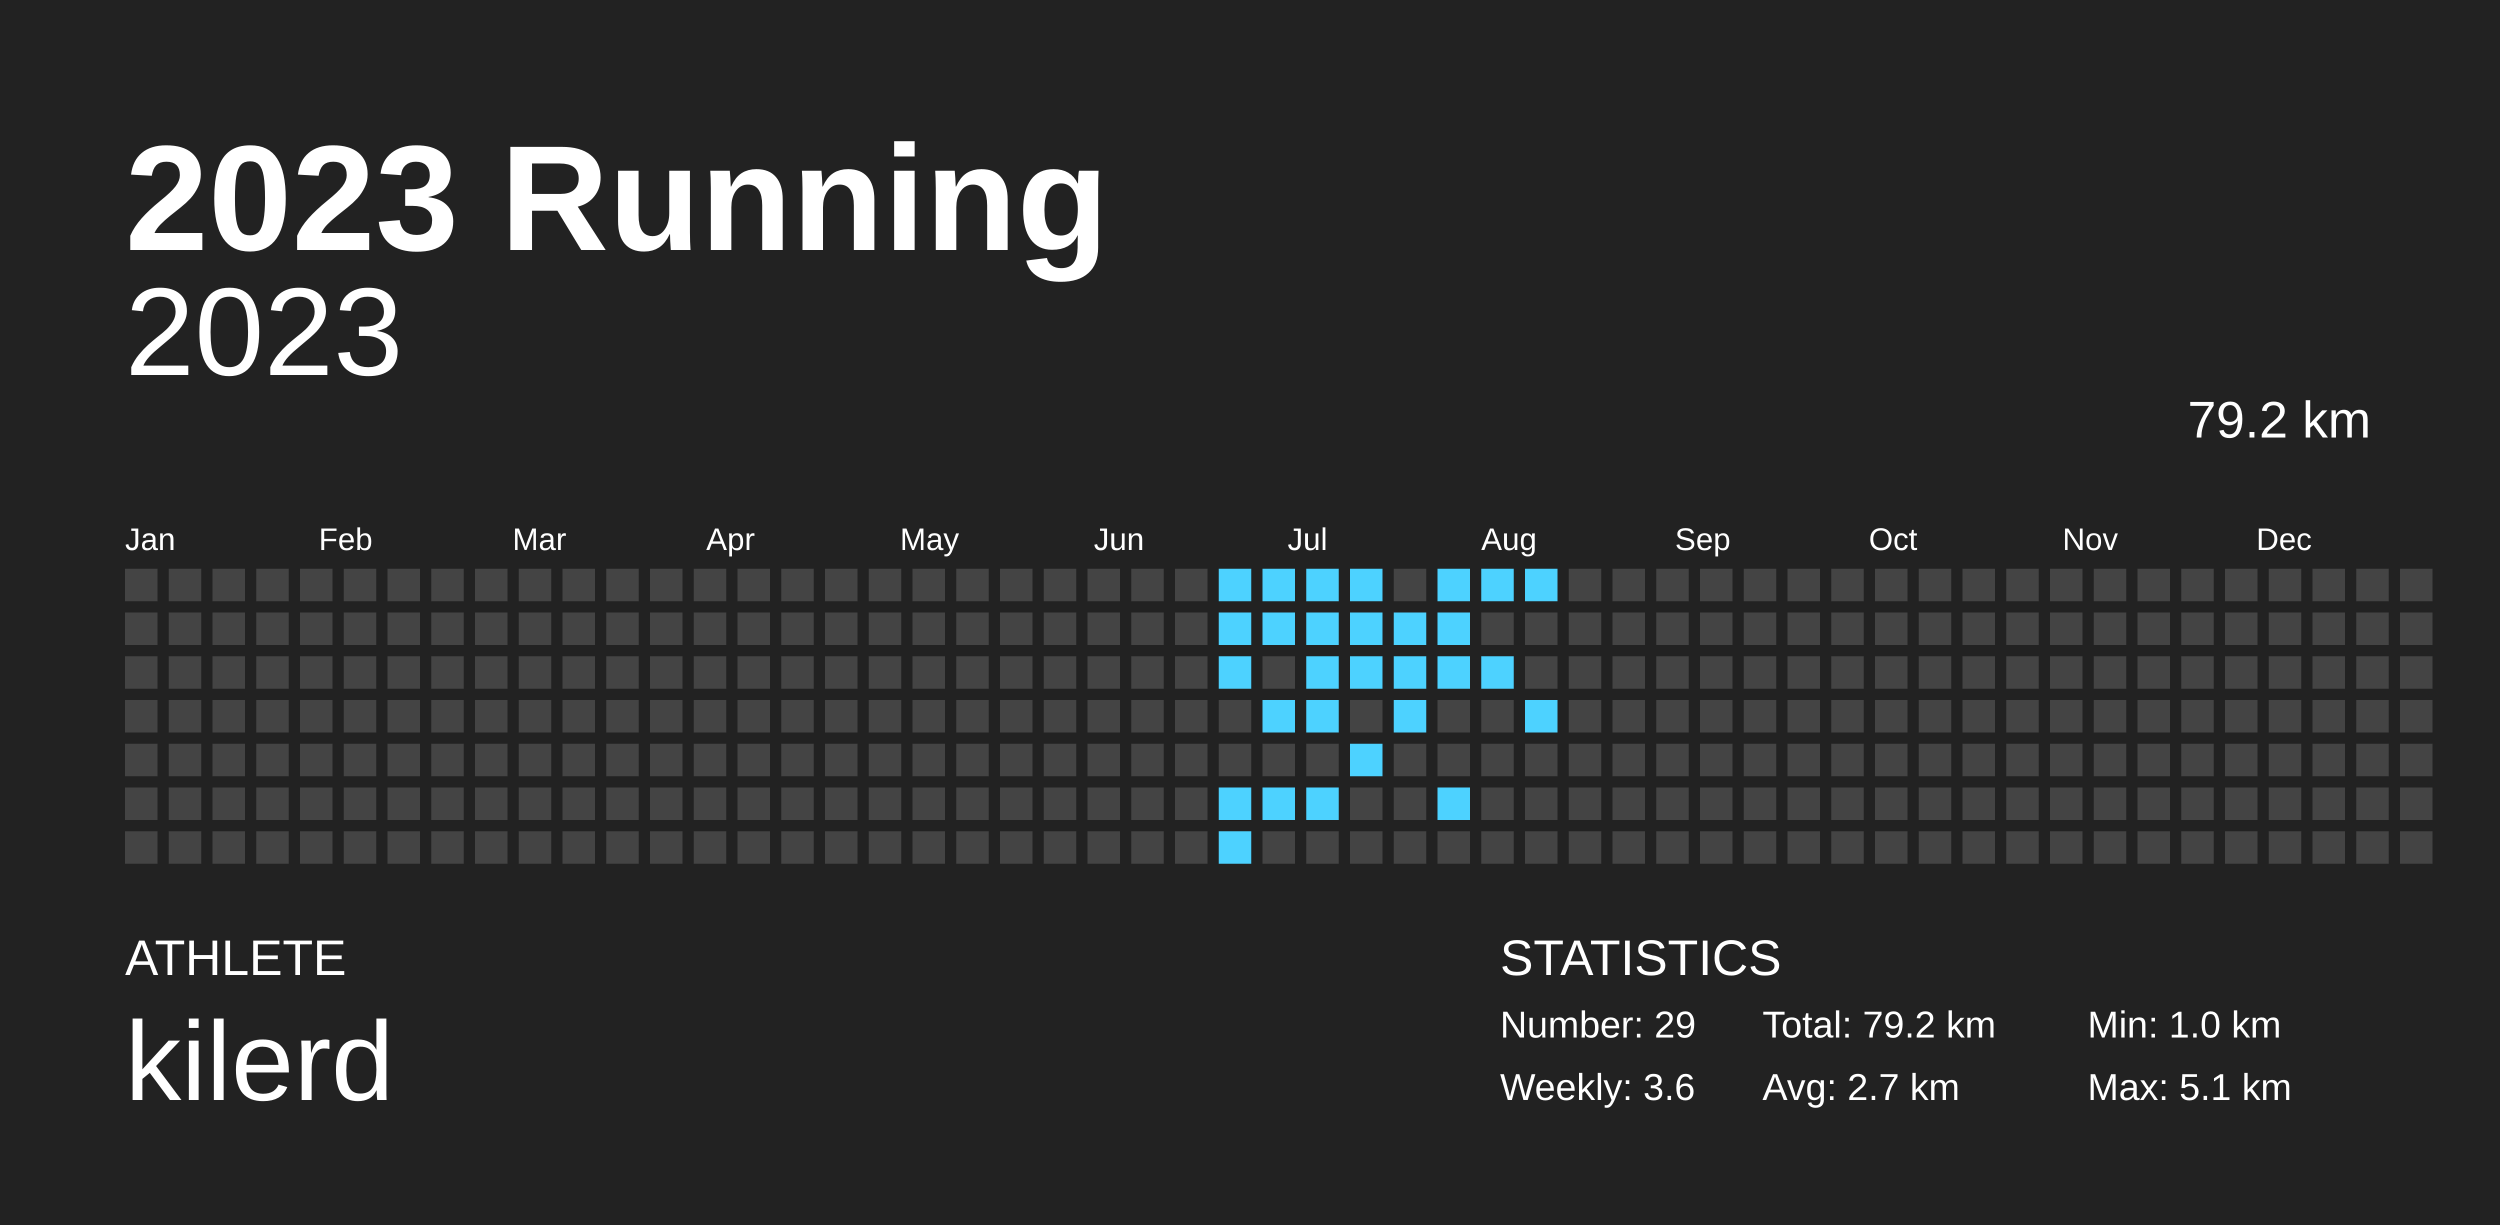
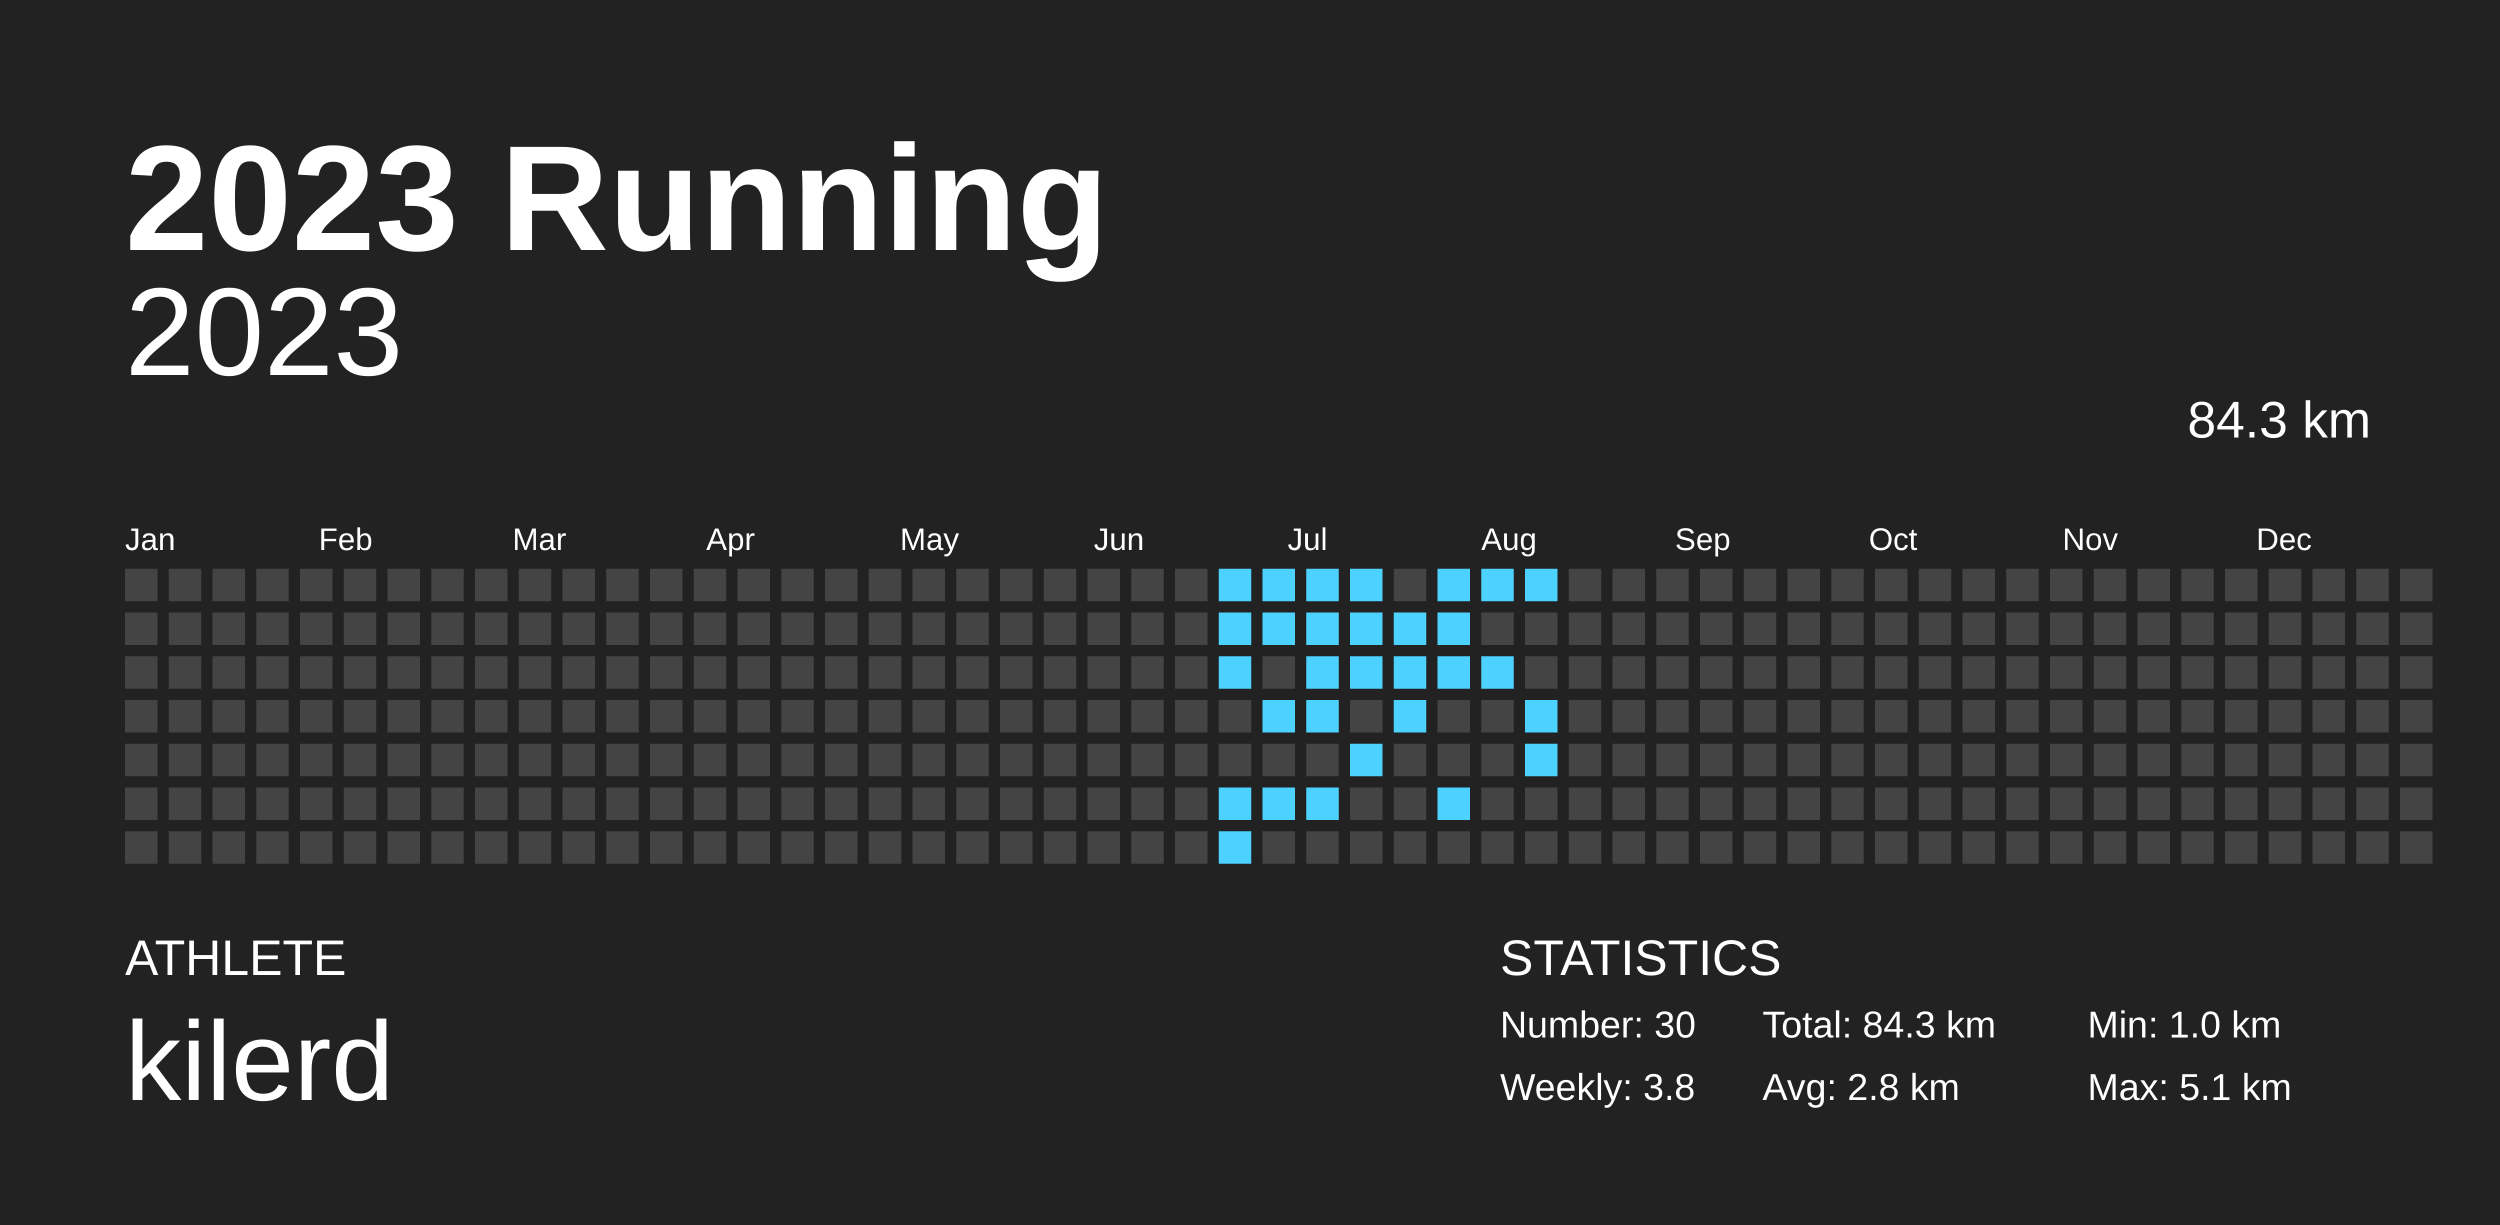
<svg xmlns="http://www.w3.org/2000/svg" baseProfile="full" height="98mm" version="1.1" viewBox="0,0,200,98" width="200mm">
  <defs />
  <rect fill="#222222" height="98" width="200" x="0" y="0" />
  <text fill="#FFFFFF" style="font-size:12px; font-family:Arial; font-weight:bold;" x="10" y="20">2023 Running</text>
  <text fill="#FFFFFF" style="font-size:4px; font-family:Arial" x="10" y="78">ATHLETE</text>
  <text fill="#FFFFFF" style="font-size:9px; font-family:Arial" x="10" y="88">kilerd</text>
  <text fill="#FFFFFF" style="font-size:4px; font-family:Arial" x="120" y="78">STATISTICS</text>
-   <text fill="#FFFFFF" style="font-size:3px; font-family:Arial" x="120" y="83">Number: 29</text>
-   <text fill="#FFFFFF" style="font-size:3px; font-family:Arial" x="120" y="88">Weekly: 3.6</text>
-   <text fill="#FFFFFF" style="font-size:3px; font-family:Arial" x="141" y="83">Total: 79.2 km</text>
-   <text fill="#FFFFFF" style="font-size:3px; font-family:Arial" x="141" y="88">Avg: 2.7 km</text>
+   <text fill="#FFFFFF" style="font-size:3px; font-family:Arial" x="120" y="83">Number: 30</text>
+   <text fill="#FFFFFF" style="font-size:3px; font-family:Arial" x="120" y="88">Weekly: 3.8</text>
+   <text fill="#FFFFFF" style="font-size:3px; font-family:Arial" x="141" y="83">Total: 84.3 km</text>
+   <text fill="#FFFFFF" style="font-size:3px; font-family:Arial" x="141" y="88">Avg: 2.8 km</text>
  <text fill="#FFFFFF" style="font-size:3px; font-family:Arial" x="167" y="83">Min: 1.0 km</text>
  <text fill="#FFFFFF" style="font-size:3px; font-family:Arial" x="167" y="88">Max: 5.1 km</text>
  <text alignment-baseline="hanging" fill="#FFFFFF" style="font-size:10.0px; font-family:Arial;" x="10" y="30">2023</text>
-   <text alignment-baseline="hanging" fill="#FFFFFF" style="font-size:4.125px; font-family:Arial;" x="175" y="35">79.2 km</text>
+   <text alignment-baseline="hanging" fill="#FFFFFF" style="font-size:4.125px; font-family:Arial;" x="175" y="35">84.3 km</text>
  <text fill="#FFFFFF" style="font-size:2.5px; font-family:Arial" x="10.0" y="44">Jan</text>
  <text fill="#FFFFFF" style="font-size:2.5px; font-family:Arial" x="25.5" y="44">Feb</text>
  <text fill="#FFFFFF" style="font-size:2.5px; font-family:Arial" x="41.0" y="44">Mar</text>
  <text fill="#FFFFFF" style="font-size:2.5px; font-family:Arial" x="56.5" y="44">Apr</text>
  <text fill="#FFFFFF" style="font-size:2.5px; font-family:Arial" x="72.0" y="44">May</text>
  <text fill="#FFFFFF" style="font-size:2.5px; font-family:Arial" x="87.5" y="44">Jun</text>
  <text fill="#FFFFFF" style="font-size:2.5px; font-family:Arial" x="103.0" y="44">Jul</text>
  <text fill="#FFFFFF" style="font-size:2.5px; font-family:Arial" x="118.5" y="44">Aug</text>
  <text fill="#FFFFFF" style="font-size:2.5px; font-family:Arial" x="134.0" y="44">Sep</text>
  <text fill="#FFFFFF" style="font-size:2.5px; font-family:Arial" x="149.5" y="44">Oct</text>
  <text fill="#FFFFFF" style="font-size:2.5px; font-family:Arial" x="165.0" y="44">Nov</text>
  <text fill="#FFFFFF" style="font-size:2.5px; font-family:Arial" x="180.5" y="44">Dec</text>
  <rect fill="#444444" height="2.6" width="2.6" x="10.0" y="45.5" />
  <rect fill="#444444" height="2.6" width="2.6" x="10.0" y="49.0" />
  <rect fill="#444444" height="2.6" width="2.6" x="10.0" y="52.5" />
  <rect fill="#444444" height="2.6" width="2.6" x="10.0" y="56.0" />
  <rect fill="#444444" height="2.6" width="2.6" x="10.0" y="59.5" />
  <rect fill="#444444" height="2.6" width="2.6" x="10.0" y="63.0" />
  <rect fill="#444444" height="2.6" width="2.6" x="10.0" y="66.5" />
  <rect fill="#444444" height="2.6" width="2.6" x="13.5" y="45.5" />
  <rect fill="#444444" height="2.6" width="2.6" x="13.5" y="49.0" />
  <rect fill="#444444" height="2.6" width="2.6" x="13.5" y="52.5" />
  <rect fill="#444444" height="2.6" width="2.6" x="13.5" y="56.0" />
  <rect fill="#444444" height="2.6" width="2.6" x="13.5" y="59.5" />
  <rect fill="#444444" height="2.6" width="2.6" x="13.5" y="63.0" />
  <rect fill="#444444" height="2.6" width="2.6" x="13.5" y="66.5" />
  <rect fill="#444444" height="2.6" width="2.6" x="17.0" y="45.5" />
  <rect fill="#444444" height="2.6" width="2.6" x="17.0" y="49.0" />
  <rect fill="#444444" height="2.6" width="2.6" x="17.0" y="52.5" />
  <rect fill="#444444" height="2.6" width="2.6" x="17.0" y="56.0" />
  <rect fill="#444444" height="2.6" width="2.6" x="17.0" y="59.5" />
  <rect fill="#444444" height="2.6" width="2.6" x="17.0" y="63.0" />
  <rect fill="#444444" height="2.6" width="2.6" x="17.0" y="66.5" />
  <rect fill="#444444" height="2.6" width="2.6" x="20.5" y="45.5" />
  <rect fill="#444444" height="2.6" width="2.6" x="20.5" y="49.0" />
  <rect fill="#444444" height="2.6" width="2.6" x="20.5" y="52.5" />
  <rect fill="#444444" height="2.6" width="2.6" x="20.5" y="56.0" />
  <rect fill="#444444" height="2.6" width="2.6" x="20.5" y="59.5" />
  <rect fill="#444444" height="2.6" width="2.6" x="20.5" y="63.0" />
  <rect fill="#444444" height="2.6" width="2.6" x="20.5" y="66.5" />
  <rect fill="#444444" height="2.6" width="2.6" x="24.0" y="45.5" />
  <rect fill="#444444" height="2.6" width="2.6" x="24.0" y="49.0" />
  <rect fill="#444444" height="2.6" width="2.6" x="24.0" y="52.5" />
  <rect fill="#444444" height="2.6" width="2.6" x="24.0" y="56.0" />
  <rect fill="#444444" height="2.6" width="2.6" x="24.0" y="59.5" />
  <rect fill="#444444" height="2.6" width="2.6" x="24.0" y="63.0" />
  <rect fill="#444444" height="2.6" width="2.6" x="24.0" y="66.5" />
  <rect fill="#444444" height="2.6" width="2.6" x="27.5" y="45.5" />
  <rect fill="#444444" height="2.6" width="2.6" x="27.5" y="49.0" />
  <rect fill="#444444" height="2.6" width="2.6" x="27.5" y="52.5" />
  <rect fill="#444444" height="2.6" width="2.6" x="27.5" y="56.0" />
  <rect fill="#444444" height="2.6" width="2.6" x="27.5" y="59.5" />
  <rect fill="#444444" height="2.6" width="2.6" x="27.5" y="63.0" />
  <rect fill="#444444" height="2.6" width="2.6" x="27.5" y="66.5" />
  <rect fill="#444444" height="2.6" width="2.6" x="31.0" y="45.5" />
  <rect fill="#444444" height="2.6" width="2.6" x="31.0" y="49.0" />
  <rect fill="#444444" height="2.6" width="2.6" x="31.0" y="52.5" />
  <rect fill="#444444" height="2.6" width="2.6" x="31.0" y="56.0" />
  <rect fill="#444444" height="2.6" width="2.6" x="31.0" y="59.5" />
  <rect fill="#444444" height="2.6" width="2.6" x="31.0" y="63.0" />
  <rect fill="#444444" height="2.6" width="2.6" x="31.0" y="66.5" />
  <rect fill="#444444" height="2.6" width="2.6" x="34.5" y="45.5" />
  <rect fill="#444444" height="2.6" width="2.6" x="34.5" y="49.0" />
  <rect fill="#444444" height="2.6" width="2.6" x="34.5" y="52.5" />
  <rect fill="#444444" height="2.6" width="2.6" x="34.5" y="56.0" />
  <rect fill="#444444" height="2.6" width="2.6" x="34.5" y="59.5" />
  <rect fill="#444444" height="2.6" width="2.6" x="34.5" y="63.0" />
  <rect fill="#444444" height="2.6" width="2.6" x="34.5" y="66.5" />
  <rect fill="#444444" height="2.6" width="2.6" x="38.0" y="45.5" />
  <rect fill="#444444" height="2.6" width="2.6" x="38.0" y="49.0" />
  <rect fill="#444444" height="2.6" width="2.6" x="38.0" y="52.5" />
  <rect fill="#444444" height="2.6" width="2.6" x="38.0" y="56.0" />
  <rect fill="#444444" height="2.6" width="2.6" x="38.0" y="59.5" />
  <rect fill="#444444" height="2.6" width="2.6" x="38.0" y="63.0" />
  <rect fill="#444444" height="2.6" width="2.6" x="38.0" y="66.5" />
  <rect fill="#444444" height="2.6" width="2.6" x="41.5" y="45.5" />
  <rect fill="#444444" height="2.6" width="2.6" x="41.5" y="49.0" />
  <rect fill="#444444" height="2.6" width="2.6" x="41.5" y="52.5" />
  <rect fill="#444444" height="2.6" width="2.6" x="41.5" y="56.0" />
  <rect fill="#444444" height="2.6" width="2.6" x="41.5" y="59.5" />
  <rect fill="#444444" height="2.6" width="2.6" x="41.5" y="63.0" />
  <rect fill="#444444" height="2.6" width="2.6" x="41.5" y="66.5" />
  <rect fill="#444444" height="2.6" width="2.6" x="45.0" y="45.5" />
  <rect fill="#444444" height="2.6" width="2.6" x="45.0" y="49.0" />
  <rect fill="#444444" height="2.6" width="2.6" x="45.0" y="52.5" />
  <rect fill="#444444" height="2.6" width="2.6" x="45.0" y="56.0" />
  <rect fill="#444444" height="2.6" width="2.6" x="45.0" y="59.5" />
  <rect fill="#444444" height="2.6" width="2.6" x="45.0" y="63.0" />
  <rect fill="#444444" height="2.6" width="2.6" x="45.0" y="66.5" />
  <rect fill="#444444" height="2.6" width="2.6" x="48.5" y="45.5" />
  <rect fill="#444444" height="2.6" width="2.6" x="48.5" y="49.0" />
  <rect fill="#444444" height="2.6" width="2.6" x="48.5" y="52.5" />
  <rect fill="#444444" height="2.6" width="2.6" x="48.5" y="56.0" />
  <rect fill="#444444" height="2.6" width="2.6" x="48.5" y="59.5" />
  <rect fill="#444444" height="2.6" width="2.6" x="48.5" y="63.0" />
  <rect fill="#444444" height="2.6" width="2.6" x="48.5" y="66.5" />
  <rect fill="#444444" height="2.6" width="2.6" x="52.0" y="45.5" />
  <rect fill="#444444" height="2.6" width="2.6" x="52.0" y="49.0" />
  <rect fill="#444444" height="2.6" width="2.6" x="52.0" y="52.5" />
  <rect fill="#444444" height="2.6" width="2.6" x="52.0" y="56.0" />
  <rect fill="#444444" height="2.6" width="2.6" x="52.0" y="59.5" />
  <rect fill="#444444" height="2.6" width="2.6" x="52.0" y="63.0" />
  <rect fill="#444444" height="2.6" width="2.6" x="52.0" y="66.5" />
  <rect fill="#444444" height="2.6" width="2.6" x="55.5" y="45.5" />
  <rect fill="#444444" height="2.6" width="2.6" x="55.5" y="49.0" />
  <rect fill="#444444" height="2.6" width="2.6" x="55.5" y="52.5" />
  <rect fill="#444444" height="2.6" width="2.6" x="55.5" y="56.0" />
  <rect fill="#444444" height="2.6" width="2.6" x="55.5" y="59.5" />
  <rect fill="#444444" height="2.6" width="2.6" x="55.5" y="63.0" />
  <rect fill="#444444" height="2.6" width="2.6" x="55.5" y="66.5" />
  <rect fill="#444444" height="2.6" width="2.6" x="59.0" y="45.5" />
  <rect fill="#444444" height="2.6" width="2.6" x="59.0" y="49.0" />
  <rect fill="#444444" height="2.6" width="2.6" x="59.0" y="52.5" />
  <rect fill="#444444" height="2.6" width="2.6" x="59.0" y="56.0" />
  <rect fill="#444444" height="2.6" width="2.6" x="59.0" y="59.5" />
  <rect fill="#444444" height="2.6" width="2.6" x="59.0" y="63.0" />
  <rect fill="#444444" height="2.6" width="2.6" x="59.0" y="66.5" />
  <rect fill="#444444" height="2.6" width="2.6" x="62.5" y="45.5" />
  <rect fill="#444444" height="2.6" width="2.6" x="62.5" y="49.0" />
  <rect fill="#444444" height="2.6" width="2.6" x="62.5" y="52.5" />
  <rect fill="#444444" height="2.6" width="2.6" x="62.5" y="56.0" />
  <rect fill="#444444" height="2.6" width="2.6" x="62.5" y="59.5" />
  <rect fill="#444444" height="2.6" width="2.6" x="62.5" y="63.0" />
  <rect fill="#444444" height="2.6" width="2.6" x="62.5" y="66.5" />
  <rect fill="#444444" height="2.6" width="2.6" x="66.0" y="45.5" />
  <rect fill="#444444" height="2.6" width="2.6" x="66.0" y="49.0" />
  <rect fill="#444444" height="2.6" width="2.6" x="66.0" y="52.5" />
  <rect fill="#444444" height="2.6" width="2.6" x="66.0" y="56.0" />
  <rect fill="#444444" height="2.6" width="2.6" x="66.0" y="59.5" />
  <rect fill="#444444" height="2.6" width="2.6" x="66.0" y="63.0" />
  <rect fill="#444444" height="2.6" width="2.6" x="66.0" y="66.5" />
  <rect fill="#444444" height="2.6" width="2.6" x="69.5" y="45.5" />
  <rect fill="#444444" height="2.6" width="2.6" x="69.5" y="49.0" />
  <rect fill="#444444" height="2.6" width="2.6" x="69.5" y="52.5" />
  <rect fill="#444444" height="2.6" width="2.6" x="69.5" y="56.0" />
  <rect fill="#444444" height="2.6" width="2.6" x="69.5" y="59.5" />
  <rect fill="#444444" height="2.6" width="2.6" x="69.5" y="63.0" />
  <rect fill="#444444" height="2.6" width="2.6" x="69.5" y="66.5" />
  <rect fill="#444444" height="2.6" width="2.6" x="73.0" y="45.5" />
  <rect fill="#444444" height="2.6" width="2.6" x="73.0" y="49.0" />
  <rect fill="#444444" height="2.6" width="2.6" x="73.0" y="52.5" />
  <rect fill="#444444" height="2.6" width="2.6" x="73.0" y="56.0" />
  <rect fill="#444444" height="2.6" width="2.6" x="73.0" y="59.5" />
  <rect fill="#444444" height="2.6" width="2.6" x="73.0" y="63.0" />
  <rect fill="#444444" height="2.6" width="2.6" x="73.0" y="66.5" />
  <rect fill="#444444" height="2.6" width="2.6" x="76.5" y="45.5" />
  <rect fill="#444444" height="2.6" width="2.6" x="76.5" y="49.0" />
  <rect fill="#444444" height="2.6" width="2.6" x="76.5" y="52.5" />
  <rect fill="#444444" height="2.6" width="2.6" x="76.5" y="56.0" />
  <rect fill="#444444" height="2.6" width="2.6" x="76.5" y="59.5" />
  <rect fill="#444444" height="2.6" width="2.6" x="76.5" y="63.0" />
  <rect fill="#444444" height="2.6" width="2.6" x="76.5" y="66.5" />
  <rect fill="#444444" height="2.6" width="2.6" x="80.0" y="45.5" />
  <rect fill="#444444" height="2.6" width="2.6" x="80.0" y="49.0" />
  <rect fill="#444444" height="2.6" width="2.6" x="80.0" y="52.5" />
  <rect fill="#444444" height="2.6" width="2.6" x="80.0" y="56.0" />
  <rect fill="#444444" height="2.6" width="2.6" x="80.0" y="59.5" />
  <rect fill="#444444" height="2.6" width="2.6" x="80.0" y="63.0" />
  <rect fill="#444444" height="2.6" width="2.6" x="80.0" y="66.5" />
  <rect fill="#444444" height="2.6" width="2.6" x="83.5" y="45.5" />
  <rect fill="#444444" height="2.6" width="2.6" x="83.5" y="49.0" />
  <rect fill="#444444" height="2.6" width="2.6" x="83.5" y="52.5" />
  <rect fill="#444444" height="2.6" width="2.6" x="83.5" y="56.0" />
  <rect fill="#444444" height="2.6" width="2.6" x="83.5" y="59.5" />
  <rect fill="#444444" height="2.6" width="2.6" x="83.5" y="63.0" />
  <rect fill="#444444" height="2.6" width="2.6" x="83.5" y="66.5" />
  <rect fill="#444444" height="2.6" width="2.6" x="87.0" y="45.5" />
  <rect fill="#444444" height="2.6" width="2.6" x="87.0" y="49.0" />
  <rect fill="#444444" height="2.6" width="2.6" x="87.0" y="52.5" />
  <rect fill="#444444" height="2.6" width="2.6" x="87.0" y="56.0" />
  <rect fill="#444444" height="2.6" width="2.6" x="87.0" y="59.5" />
  <rect fill="#444444" height="2.6" width="2.6" x="87.0" y="63.0" />
  <rect fill="#444444" height="2.6" width="2.6" x="87.0" y="66.5" />
  <rect fill="#444444" height="2.6" width="2.6" x="90.5" y="45.5" />
  <rect fill="#444444" height="2.6" width="2.6" x="90.5" y="49.0" />
  <rect fill="#444444" height="2.6" width="2.6" x="90.5" y="52.5" />
  <rect fill="#444444" height="2.6" width="2.6" x="90.5" y="56.0" />
  <rect fill="#444444" height="2.6" width="2.6" x="90.5" y="59.5" />
  <rect fill="#444444" height="2.6" width="2.6" x="90.5" y="63.0" />
  <rect fill="#444444" height="2.6" width="2.6" x="90.5" y="66.5" />
  <rect fill="#444444" height="2.6" width="2.6" x="94.0" y="45.5" />
  <rect fill="#444444" height="2.6" width="2.6" x="94.0" y="49.0" />
  <rect fill="#444444" height="2.6" width="2.6" x="94.0" y="52.5" />
  <rect fill="#444444" height="2.6" width="2.6" x="94.0" y="56.0" />
  <rect fill="#444444" height="2.6" width="2.6" x="94.0" y="59.5" />
  <rect fill="#444444" height="2.6" width="2.6" x="94.0" y="63.0" />
  <rect fill="#444444" height="2.6" width="2.6" x="94.0" y="66.5" />
  <rect fill="#4dd2ff" height="2.6" width="2.6" x="97.5" y="45.5" />
  <rect fill="#4dd2ff" height="2.6" width="2.6" x="97.5" y="49.0" />
  <rect fill="#4dd2ff" height="2.6" width="2.6" x="97.5" y="52.5" />
  <rect fill="#444444" height="2.6" width="2.6" x="97.5" y="56.0" />
  <rect fill="#444444" height="2.6" width="2.6" x="97.5" y="59.5" />
  <rect fill="#4dd2ff" height="2.6" width="2.6" x="97.5" y="63.0" />
  <rect fill="#4dd2ff" height="2.6" width="2.6" x="97.5" y="66.5" />
  <rect fill="#4dd2ff" height="2.6" width="2.6" x="101.0" y="45.5" />
  <rect fill="#4dd2ff" height="2.6" width="2.6" x="101.0" y="49.0" />
  <rect fill="#444444" height="2.6" width="2.6" x="101.0" y="52.5" />
  <rect fill="#4dd2ff" height="2.6" width="2.6" x="101.0" y="56.0" />
  <rect fill="#444444" height="2.6" width="2.6" x="101.0" y="59.5" />
  <rect fill="#4dd2ff" height="2.6" width="2.6" x="101.0" y="63.0" />
  <rect fill="#444444" height="2.6" width="2.6" x="101.0" y="66.5" />
  <rect fill="#4dd2ff" height="2.6" width="2.6" x="104.5" y="45.5" />
  <rect fill="#4dd2ff" height="2.6" width="2.6" x="104.5" y="49.0" />
  <rect fill="#4dd2ff" height="2.6" width="2.6" x="104.5" y="52.5" />
  <rect fill="#4dd2ff" height="2.6" width="2.6" x="104.5" y="56.0" />
  <rect fill="#444444" height="2.6" width="2.6" x="104.5" y="59.5" />
  <rect fill="#4dd2ff" height="2.6" width="2.6" x="104.5" y="63.0" />
  <rect fill="#444444" height="2.6" width="2.6" x="104.5" y="66.5" />
  <rect fill="#4dd2ff" height="2.6" width="2.6" x="108.0" y="45.5" />
  <rect fill="#4dd2ff" height="2.6" width="2.6" x="108.0" y="49.0" />
  <rect fill="#4dd2ff" height="2.6" width="2.6" x="108.0" y="52.5" />
  <rect fill="#444444" height="2.6" width="2.6" x="108.0" y="56.0" />
  <rect fill="#4dd2ff" height="2.6" width="2.6" x="108.0" y="59.5" />
  <rect fill="#444444" height="2.6" width="2.6" x="108.0" y="63.0" />
  <rect fill="#444444" height="2.6" width="2.6" x="108.0" y="66.5" />
  <rect fill="#444444" height="2.6" width="2.6" x="111.5" y="45.5" />
  <rect fill="#4dd2ff" height="2.6" width="2.6" x="111.5" y="49.0" />
  <rect fill="#4dd2ff" height="2.6" width="2.6" x="111.5" y="52.5" />
  <rect fill="#4dd2ff" height="2.6" width="2.6" x="111.5" y="56.0" />
  <rect fill="#444444" height="2.6" width="2.6" x="111.5" y="59.5" />
  <rect fill="#444444" height="2.6" width="2.6" x="111.5" y="63.0" />
  <rect fill="#444444" height="2.6" width="2.6" x="111.5" y="66.5" />
  <rect fill="#4dd2ff" height="2.6" width="2.6" x="115.0" y="45.5" />
  <rect fill="#4dd2ff" height="2.6" width="2.6" x="115.0" y="49.0" />
  <rect fill="#4dd2ff" height="2.6" width="2.6" x="115.0" y="52.5" />
  <rect fill="#444444" height="2.6" width="2.6" x="115.0" y="56.0" />
  <rect fill="#444444" height="2.6" width="2.6" x="115.0" y="59.5" />
  <rect fill="#4dd2ff" height="2.6" width="2.6" x="115.0" y="63.0" />
  <rect fill="#444444" height="2.6" width="2.6" x="115.0" y="66.5" />
  <rect fill="#4dd2ff" height="2.6" width="2.6" x="118.5" y="45.5" />
  <rect fill="#444444" height="2.6" width="2.6" x="118.5" y="49.0" />
  <rect fill="#4dd2ff" height="2.6" width="2.6" x="118.5" y="52.5" />
  <rect fill="#444444" height="2.6" width="2.6" x="118.5" y="56.0" />
  <rect fill="#444444" height="2.6" width="2.6" x="118.5" y="59.5" />
  <rect fill="#444444" height="2.6" width="2.6" x="118.5" y="63.0" />
  <rect fill="#444444" height="2.6" width="2.6" x="118.5" y="66.5" />
  <rect fill="#4dd2ff" height="2.6" width="2.6" x="122.0" y="45.5" />
  <rect fill="#444444" height="2.6" width="2.6" x="122.0" y="49.0" />
  <rect fill="#444444" height="2.6" width="2.6" x="122.0" y="52.5" />
  <rect fill="#4dd2ff" height="2.6" width="2.6" x="122.0" y="56.0" />
-   <rect fill="#444444" height="2.6" width="2.6" x="122.0" y="59.5" />
+   <rect fill="#4dd2ff" height="2.6" width="2.6" x="122.0" y="59.5" />
  <rect fill="#444444" height="2.6" width="2.6" x="122.0" y="63.0" />
  <rect fill="#444444" height="2.6" width="2.6" x="122.0" y="66.5" />
  <rect fill="#444444" height="2.6" width="2.6" x="125.5" y="45.5" />
  <rect fill="#444444" height="2.6" width="2.6" x="125.5" y="49.0" />
  <rect fill="#444444" height="2.6" width="2.6" x="125.5" y="52.5" />
  <rect fill="#444444" height="2.6" width="2.6" x="125.5" y="56.0" />
  <rect fill="#444444" height="2.6" width="2.6" x="125.5" y="59.5" />
  <rect fill="#444444" height="2.6" width="2.6" x="125.5" y="63.0" />
  <rect fill="#444444" height="2.6" width="2.6" x="125.5" y="66.5" />
  <rect fill="#444444" height="2.6" width="2.6" x="129.0" y="45.5" />
  <rect fill="#444444" height="2.6" width="2.6" x="129.0" y="49.0" />
  <rect fill="#444444" height="2.6" width="2.6" x="129.0" y="52.5" />
  <rect fill="#444444" height="2.6" width="2.6" x="129.0" y="56.0" />
  <rect fill="#444444" height="2.6" width="2.6" x="129.0" y="59.5" />
  <rect fill="#444444" height="2.6" width="2.6" x="129.0" y="63.0" />
  <rect fill="#444444" height="2.6" width="2.6" x="129.0" y="66.5" />
  <rect fill="#444444" height="2.6" width="2.6" x="132.5" y="45.5" />
  <rect fill="#444444" height="2.6" width="2.6" x="132.5" y="49.0" />
  <rect fill="#444444" height="2.6" width="2.6" x="132.5" y="52.5" />
  <rect fill="#444444" height="2.6" width="2.6" x="132.5" y="56.0" />
  <rect fill="#444444" height="2.6" width="2.6" x="132.5" y="59.5" />
  <rect fill="#444444" height="2.6" width="2.6" x="132.5" y="63.0" />
  <rect fill="#444444" height="2.6" width="2.6" x="132.5" y="66.5" />
  <rect fill="#444444" height="2.6" width="2.6" x="136.0" y="45.5" />
  <rect fill="#444444" height="2.6" width="2.6" x="136.0" y="49.0" />
  <rect fill="#444444" height="2.6" width="2.6" x="136.0" y="52.5" />
  <rect fill="#444444" height="2.6" width="2.6" x="136.0" y="56.0" />
  <rect fill="#444444" height="2.6" width="2.6" x="136.0" y="59.5" />
  <rect fill="#444444" height="2.6" width="2.6" x="136.0" y="63.0" />
  <rect fill="#444444" height="2.6" width="2.6" x="136.0" y="66.5" />
  <rect fill="#444444" height="2.6" width="2.6" x="139.5" y="45.5" />
  <rect fill="#444444" height="2.6" width="2.6" x="139.5" y="49.0" />
  <rect fill="#444444" height="2.6" width="2.6" x="139.5" y="52.5" />
  <rect fill="#444444" height="2.6" width="2.6" x="139.5" y="56.0" />
  <rect fill="#444444" height="2.6" width="2.6" x="139.5" y="59.5" />
  <rect fill="#444444" height="2.6" width="2.6" x="139.5" y="63.0" />
  <rect fill="#444444" height="2.6" width="2.6" x="139.5" y="66.5" />
  <rect fill="#444444" height="2.6" width="2.6" x="143.0" y="45.5" />
  <rect fill="#444444" height="2.6" width="2.6" x="143.0" y="49.0" />
  <rect fill="#444444" height="2.6" width="2.6" x="143.0" y="52.5" />
  <rect fill="#444444" height="2.6" width="2.6" x="143.0" y="56.0" />
  <rect fill="#444444" height="2.6" width="2.6" x="143.0" y="59.5" />
  <rect fill="#444444" height="2.6" width="2.6" x="143.0" y="63.0" />
  <rect fill="#444444" height="2.6" width="2.6" x="143.0" y="66.5" />
  <rect fill="#444444" height="2.6" width="2.6" x="146.5" y="45.5" />
  <rect fill="#444444" height="2.6" width="2.6" x="146.5" y="49.0" />
  <rect fill="#444444" height="2.6" width="2.6" x="146.5" y="52.5" />
  <rect fill="#444444" height="2.6" width="2.6" x="146.5" y="56.0" />
  <rect fill="#444444" height="2.6" width="2.6" x="146.5" y="59.5" />
  <rect fill="#444444" height="2.6" width="2.6" x="146.5" y="63.0" />
  <rect fill="#444444" height="2.6" width="2.6" x="146.5" y="66.5" />
  <rect fill="#444444" height="2.6" width="2.6" x="150.0" y="45.5" />
  <rect fill="#444444" height="2.6" width="2.6" x="150.0" y="49.0" />
  <rect fill="#444444" height="2.6" width="2.6" x="150.0" y="52.5" />
  <rect fill="#444444" height="2.6" width="2.6" x="150.0" y="56.0" />
  <rect fill="#444444" height="2.6" width="2.6" x="150.0" y="59.5" />
  <rect fill="#444444" height="2.6" width="2.6" x="150.0" y="63.0" />
  <rect fill="#444444" height="2.6" width="2.6" x="150.0" y="66.5" />
  <rect fill="#444444" height="2.6" width="2.6" x="153.5" y="45.5" />
  <rect fill="#444444" height="2.6" width="2.6" x="153.5" y="49.0" />
  <rect fill="#444444" height="2.6" width="2.6" x="153.5" y="52.5" />
  <rect fill="#444444" height="2.6" width="2.6" x="153.5" y="56.0" />
  <rect fill="#444444" height="2.6" width="2.6" x="153.5" y="59.5" />
  <rect fill="#444444" height="2.6" width="2.6" x="153.5" y="63.0" />
  <rect fill="#444444" height="2.6" width="2.6" x="153.5" y="66.5" />
  <rect fill="#444444" height="2.6" width="2.6" x="157.0" y="45.5" />
  <rect fill="#444444" height="2.6" width="2.6" x="157.0" y="49.0" />
  <rect fill="#444444" height="2.6" width="2.6" x="157.0" y="52.5" />
  <rect fill="#444444" height="2.6" width="2.6" x="157.0" y="56.0" />
  <rect fill="#444444" height="2.6" width="2.6" x="157.0" y="59.5" />
  <rect fill="#444444" height="2.6" width="2.6" x="157.0" y="63.0" />
  <rect fill="#444444" height="2.6" width="2.6" x="157.0" y="66.5" />
  <rect fill="#444444" height="2.6" width="2.6" x="160.5" y="45.5" />
  <rect fill="#444444" height="2.6" width="2.6" x="160.5" y="49.0" />
  <rect fill="#444444" height="2.6" width="2.6" x="160.5" y="52.5" />
  <rect fill="#444444" height="2.6" width="2.6" x="160.5" y="56.0" />
  <rect fill="#444444" height="2.6" width="2.6" x="160.5" y="59.5" />
  <rect fill="#444444" height="2.6" width="2.6" x="160.5" y="63.0" />
  <rect fill="#444444" height="2.6" width="2.6" x="160.5" y="66.5" />
  <rect fill="#444444" height="2.6" width="2.6" x="164.0" y="45.5" />
  <rect fill="#444444" height="2.6" width="2.6" x="164.0" y="49.0" />
  <rect fill="#444444" height="2.6" width="2.6" x="164.0" y="52.5" />
  <rect fill="#444444" height="2.6" width="2.6" x="164.0" y="56.0" />
  <rect fill="#444444" height="2.6" width="2.6" x="164.0" y="59.5" />
  <rect fill="#444444" height="2.6" width="2.6" x="164.0" y="63.0" />
  <rect fill="#444444" height="2.6" width="2.6" x="164.0" y="66.5" />
  <rect fill="#444444" height="2.6" width="2.6" x="167.5" y="45.5" />
  <rect fill="#444444" height="2.6" width="2.6" x="167.5" y="49.0" />
  <rect fill="#444444" height="2.6" width="2.6" x="167.5" y="52.5" />
  <rect fill="#444444" height="2.6" width="2.6" x="167.5" y="56.0" />
  <rect fill="#444444" height="2.6" width="2.6" x="167.5" y="59.5" />
  <rect fill="#444444" height="2.6" width="2.6" x="167.5" y="63.0" />
  <rect fill="#444444" height="2.6" width="2.6" x="167.5" y="66.5" />
  <rect fill="#444444" height="2.6" width="2.6" x="171.0" y="45.5" />
  <rect fill="#444444" height="2.6" width="2.6" x="171.0" y="49.0" />
  <rect fill="#444444" height="2.6" width="2.6" x="171.0" y="52.5" />
  <rect fill="#444444" height="2.6" width="2.6" x="171.0" y="56.0" />
  <rect fill="#444444" height="2.6" width="2.6" x="171.0" y="59.5" />
  <rect fill="#444444" height="2.6" width="2.6" x="171.0" y="63.0" />
  <rect fill="#444444" height="2.6" width="2.6" x="171.0" y="66.5" />
  <rect fill="#444444" height="2.6" width="2.6" x="174.5" y="45.5" />
  <rect fill="#444444" height="2.6" width="2.6" x="174.5" y="49.0" />
  <rect fill="#444444" height="2.6" width="2.6" x="174.5" y="52.5" />
  <rect fill="#444444" height="2.6" width="2.6" x="174.5" y="56.0" />
  <rect fill="#444444" height="2.6" width="2.6" x="174.5" y="59.5" />
  <rect fill="#444444" height="2.6" width="2.6" x="174.5" y="63.0" />
  <rect fill="#444444" height="2.6" width="2.6" x="174.5" y="66.5" />
  <rect fill="#444444" height="2.6" width="2.6" x="178.0" y="45.5" />
  <rect fill="#444444" height="2.6" width="2.6" x="178.0" y="49.0" />
  <rect fill="#444444" height="2.6" width="2.6" x="178.0" y="52.5" />
  <rect fill="#444444" height="2.6" width="2.6" x="178.0" y="56.0" />
  <rect fill="#444444" height="2.6" width="2.6" x="178.0" y="59.5" />
  <rect fill="#444444" height="2.6" width="2.6" x="178.0" y="63.0" />
  <rect fill="#444444" height="2.6" width="2.6" x="178.0" y="66.5" />
  <rect fill="#444444" height="2.6" width="2.6" x="181.5" y="45.5" />
  <rect fill="#444444" height="2.6" width="2.6" x="181.5" y="49.0" />
  <rect fill="#444444" height="2.6" width="2.6" x="181.5" y="52.5" />
  <rect fill="#444444" height="2.6" width="2.6" x="181.5" y="56.0" />
  <rect fill="#444444" height="2.6" width="2.6" x="181.5" y="59.5" />
  <rect fill="#444444" height="2.6" width="2.6" x="181.5" y="63.0" />
  <rect fill="#444444" height="2.6" width="2.6" x="181.5" y="66.5" />
  <rect fill="#444444" height="2.6" width="2.6" x="185.0" y="45.5" />
  <rect fill="#444444" height="2.6" width="2.6" x="185.0" y="49.0" />
  <rect fill="#444444" height="2.6" width="2.6" x="185.0" y="52.5" />
  <rect fill="#444444" height="2.6" width="2.6" x="185.0" y="56.0" />
  <rect fill="#444444" height="2.6" width="2.6" x="185.0" y="59.5" />
  <rect fill="#444444" height="2.6" width="2.6" x="185.0" y="63.0" />
  <rect fill="#444444" height="2.6" width="2.6" x="185.0" y="66.5" />
  <rect fill="#444444" height="2.6" width="2.6" x="188.5" y="45.5" />
  <rect fill="#444444" height="2.6" width="2.6" x="188.5" y="49.0" />
  <rect fill="#444444" height="2.6" width="2.6" x="188.5" y="52.5" />
  <rect fill="#444444" height="2.6" width="2.6" x="188.5" y="56.0" />
  <rect fill="#444444" height="2.6" width="2.6" x="188.5" y="59.5" />
  <rect fill="#444444" height="2.6" width="2.6" x="188.5" y="63.0" />
  <rect fill="#444444" height="2.6" width="2.6" x="188.5" y="66.5" />
  <rect fill="#444444" height="2.6" width="2.6" x="192.0" y="45.5" />
  <rect fill="#444444" height="2.6" width="2.6" x="192.0" y="49.0" />
  <rect fill="#444444" height="2.6" width="2.6" x="192.0" y="52.5" />
  <rect fill="#444444" height="2.6" width="2.6" x="192.0" y="56.0" />
  <rect fill="#444444" height="2.6" width="2.6" x="192.0" y="59.5" />
  <rect fill="#444444" height="2.6" width="2.6" x="192.0" y="63.0" />
  <rect fill="#444444" height="2.6" width="2.6" x="192.0" y="66.5" />
</svg>
